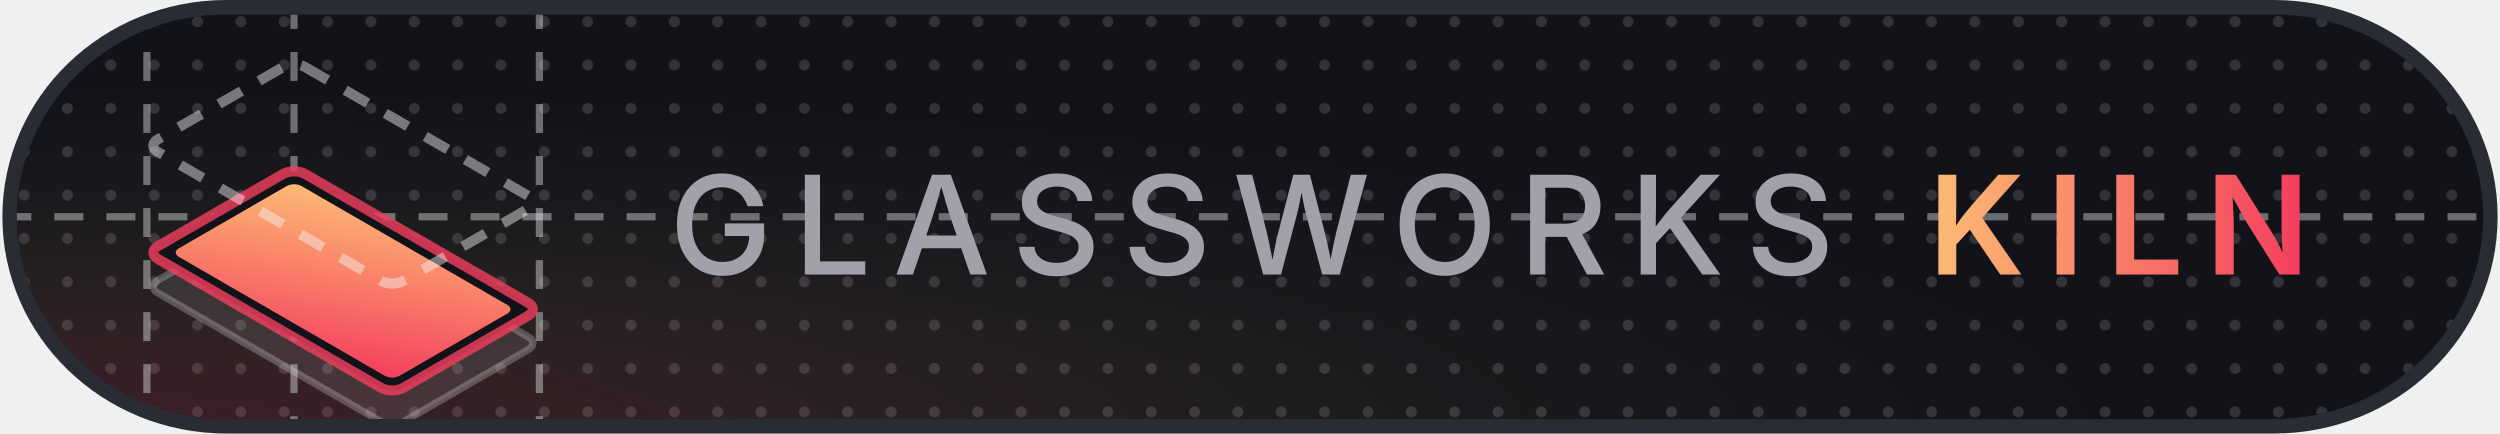
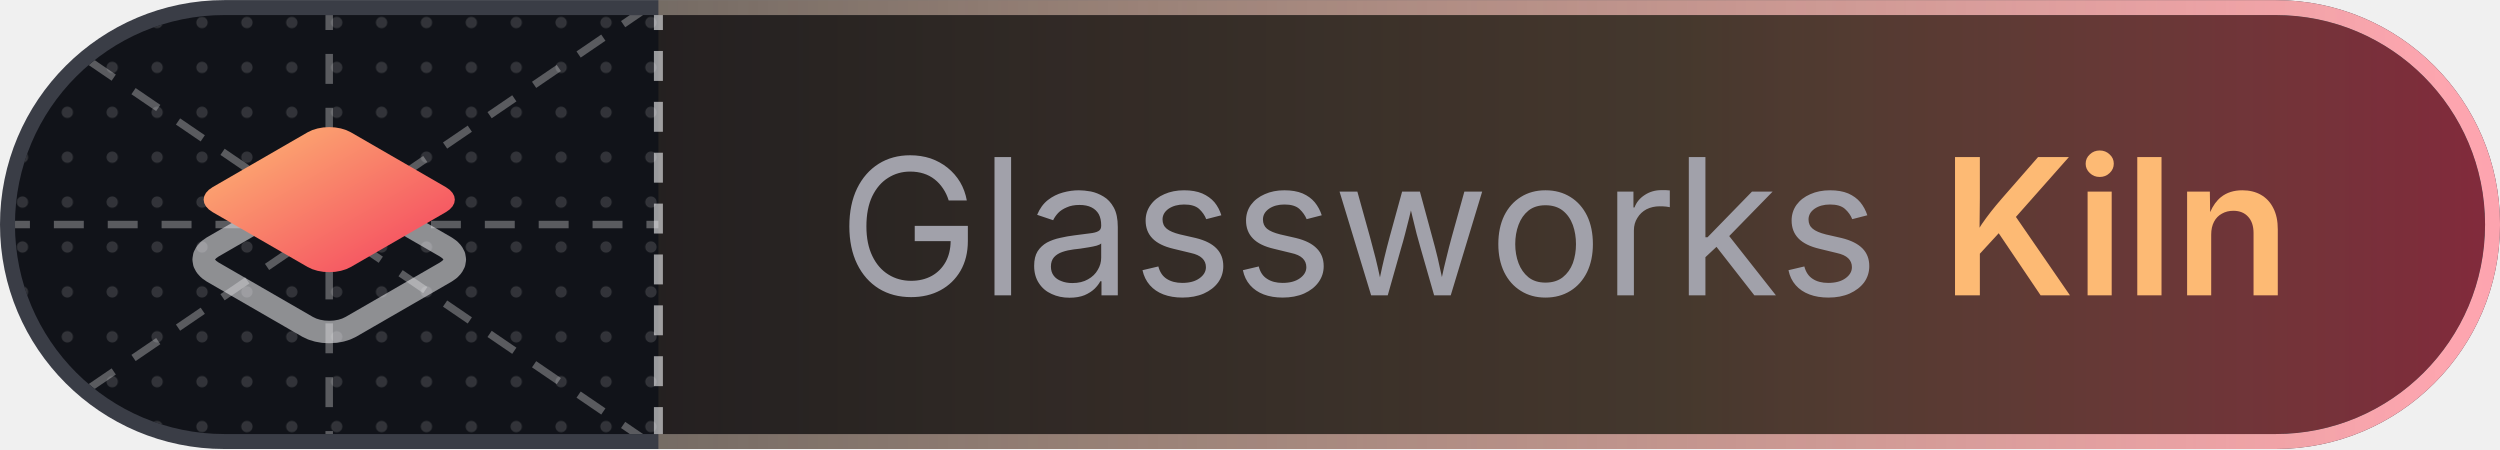
- <svg xmlns="http://www.w3.org/2000/svg" role="img" aria-label="Glassworks Kiln" viewBox="0 0 172.67 30" width="173" height="30">
+ <svg xmlns="http://www.w3.org/2000/svg" role="img" aria-label="Glassworks Kiln" viewBox="0 0 167.07 30" width="167" height="30">
  <defs>
    <linearGradient id="lit" x1="0" y1="0" x2="1" y2="1">
      <stop offset="0" stop-color="#38bdf8" />
      <stop offset="1" stop-color="#a78bfa" />
    </linearGradient>
    <linearGradient id="litH" x1="0" y1="0" x2="1" y2="0">
      <stop offset="0" stop-color="#38bdf8" />
      <stop offset="1" stop-color="#a78bfa" />
    </linearGradient>
    <linearGradient id="ember" x1="0" y1="0" x2="1" y2="1">
      <stop offset="0" stop-color="#fdba74" />
      <stop offset="1" stop-color="#f43f5e" />
    </linearGradient>
    <linearGradient id="emberH" x1="0" y1="0" x2="1" y2="0">
      <stop offset="0" stop-color="#fdba74" />
      <stop offset="1" stop-color="#f43f5e" />
    </linearGradient>
    <pattern id="dot" width="3" height="3" patternUnits="userSpaceOnUse">
      <circle cx="1.5" cy="1.5" r=".38" fill="#ffffff" fill-opacity=".14" />
    </pattern>
    <pattern id="dotL" width="9" height="9" patternUnits="userSpaceOnUse">
      <circle cx="4.5" cy="4.5" r=".9" fill="#ffffff" fill-opacity=".09" />
    </pattern>
    <radialGradient id="haze" cx=".5" cy="0" r=".9">
      <stop offset="0" stop-color="#ffffff" stop-opacity=".06" />
      <stop offset="1" stop-color="#ffffff" stop-opacity="0" />
    </radialGradient>
    <radialGradient id="litHaze" cx=".1" cy=".5" r=".7">
      <stop offset="0" stop-color="#38bdf8" stop-opacity=".22" />
      <stop offset=".6" stop-color="#a78bfa" stop-opacity=".06" />
      <stop offset="1" stop-color="#a78bfa" stop-opacity="0" />
    </radialGradient>
    <radialGradient id="emberHaze" cx=".05" cy="1" r=".8">
      <stop offset="0" stop-color="#f43f5e" stop-opacity=".2" />
      <stop offset=".6" stop-color="#fdba74" stop-opacity=".05" />
      <stop offset="1" stop-color="#fdba74" stop-opacity="0" />
    </radialGradient>
    <filter id="softL" x="-50%" y="-50%" width="200%" height="200%">
      <feGaussianBlur stdDeviation="8" />
    </filter>
  </defs>
+   <defs>
+     <linearGradient id="sweep" gradientUnits="userSpaceOnUse" x1="44" y1="0" x2="167.072" y2="0">
+       <stop offset="0" stop-color="#fdba74" stop-opacity="0.08" />
+       <stop offset=".55" stop-color="#fdba74" stop-opacity="0.22" />
+       <stop offset="1" stop-color="#f43f5e" stop-opacity="0.5" />
+     </linearGradient>
+     <linearGradient id="rim" gradientUnits="userSpaceOnUse" x1="44" y1="0" x2="167.072" y2="0">
+       <stop offset="0" stop-color="#fed7aa" />
+       <stop offset="1" stop-color="#fda4af" />
+     </linearGradient>
+     <linearGradient id="ramp" gradientUnits="userSpaceOnUse" x1="44" y1="0" x2="163.072" y2="0">
+       <stop offset="0" stop-color="#fff" stop-opacity=".3" />
+       <stop offset="1" stop-color="#fff" />
+     </linearGradient>
+     <mask id="lit-edge" maskUnits="userSpaceOnUse" x="44" y="0" width="123.072" height="30">
+       <rect x="44" width="123.072" height="30" fill="url(#ramp)" />
+     </mask>
+   </defs>
  <clipPath id="clip">
-     <rect x="1" y="1" width="170.67" height="28" rx="14.5" />
+     <rect x="1" y="1" width="165.072" height="28" rx="14" />
  </clipPath>
-   <rect x=".5" y=".5" width="171.67" height="29" rx="15" fill="#111319" />
+   <rect x=".5" y=".5" width="166.072" height="29" rx="14.5" fill="#111319" />
  <g clip-path="url(#clip)">
-     <rect width="172.67" height="30" fill="url(#dot)" />
-     <rect width="172.67" height="30" fill="url(#emberHaze)" />
-     <path d="M10.00 0V30M20.18 0V30M37.16 0V30" stroke="#f4f4f5" stroke-opacity="0.4" stroke-width="0.5" stroke-dasharray="2 1.6" fill="none" />
-     <path d="M0 15H172.67" stroke="#f4f4f5" stroke-opacity="0.4" stroke-width="0.5" stroke-dasharray="2 1.6" fill="none" />
-     <g transform="matrix(0.08487049 0.049 -0.08487049 0.049 20.18446 13.952)">
-       <rect x="0" y="0" width="200" height="120" rx="9" fill="#f4f4f5" fill-opacity=".1" stroke="#f4f4f5" stroke-opacity=".25" stroke-width=".5" vector-effect="non-scaling-stroke" />
-     </g>
-     <g transform="matrix(0.08487049 0.049 -0.08487049 0.049 20.18446 11.6)">
-       <rect x="0" y="0" width="200" height="120" rx="9" fill="#111319" stroke="#f43f5e" stroke-opacity="0.8" stroke-width=".7" vector-effect="non-scaling-stroke" />
-       <rect x="10" y="10" width="180" height="100" rx="6" fill="url(#ember)" vector-effect="non-scaling-stroke" />
-     </g>
-     <g transform="matrix(0.08487049 0.049 -0.08487049 0.049 20.18446 4.2)">
-       <rect x="0" y="0" width="200" height="120" rx="9" fill="none" stroke="#f4f4f5" stroke-opacity="0.45" stroke-width=".7" stroke-dasharray="1.8 1.4" vector-effect="non-scaling-stroke" />
-     </g>
-     <path d="M49.83 19.09L49.83 19.09Q48.89 19.09 48.18 18.66Q47.48 18.23 47.08 17.43Q46.68 16.64 46.68 15.55L46.68 15.55Q46.68 14.44 47.08 13.65Q47.49 12.85 48.19 12.42Q48.89 12.00 49.78 12.00L49.78 12.00Q50.34 12.00 50.82 12.16Q51.31 12.32 51.69 12.63Q52.07 12.93 52.32 13.35Q52.57 13.77 52.65 14.27L52.65 14.27L51.57 14.27Q51.47 13.97 51.31 13.73Q51.15 13.48 50.92 13.31Q50.70 13.14 50.41 13.05Q50.13 12.96 49.79 12.96L49.79 12.96Q49.21 12.96 48.74 13.26Q48.27 13.55 48.00 14.13Q47.73 14.71 47.73 15.54Q47.73 16.38 48.00 16.95Q48.27 17.53 48.75 17.83Q49.22 18.13 49.83 18.13L49.83 18.13Q50.39 18.13 50.80 17.90Q51.22 17.68 51.45 17.26L51.45 17.26Q51.67 16.87 51.68 16.33L51.68 16.33L49.99 16.33L49.99 15.46L52.71 15.46L52.71 16.25Q52.71 17.12 52.34 17.76Q51.97 18.40 51.32 18.74Q50.67 19.09 49.83 19.09ZM59.71 19.00L55.53 19.00L55.53 12.09L56.58 12.09L56.58 18.09L59.71 18.09L59.71 19.00ZM63.01 19.00L61.87 19.00L64.33 12.09L65.63 12.09L68.13 19.00L66.98 19.00L66.35 17.18L63.63 17.18L63.01 19.00ZM63.93 16.30L66.04 16.30L65.64 15.15Q65.48 14.69 65.30 14.05L65.30 14.05Q65.15 13.56 64.97 12.92L64.97 12.92Q64.80 13.57 64.65 14.06L64.65 14.06Q64.46 14.71 64.32 15.15L64.32 15.15L63.93 16.30ZM72.95 19.12L72.95 19.12Q72.18 19.12 71.61 18.87Q71.04 18.62 70.71 18.17Q70.39 17.71 70.36 17.08L70.36 17.08L71.42 17.08Q71.45 17.46 71.66 17.70Q71.88 17.95 72.21 18.07Q72.55 18.19 72.95 18.19L72.95 18.19Q73.39 18.19 73.73 18.05Q74.07 17.91 74.27 17.66Q74.47 17.41 74.47 17.07L74.47 17.07Q74.47 16.77 74.29 16.58Q74.12 16.39 73.83 16.26Q73.53 16.13 73.16 16.04L73.16 16.04L72.35 15.81Q71.50 15.59 71.02 15.14Q70.55 14.70 70.55 13.99L70.55 13.99Q70.55 13.39 70.87 12.94Q71.19 12.49 71.75 12.24Q72.30 12.00 73.00 12.00L73.00 12.00Q73.71 12.00 74.25 12.24Q74.79 12.49 75.10 12.92Q75.41 13.35 75.42 13.91L75.42 13.91L74.39 13.91Q74.34 13.43 73.95 13.17Q73.56 12.91 72.98 12.91L72.98 12.91Q72.56 12.91 72.25 13.04Q71.94 13.17 71.77 13.40Q71.60 13.63 71.60 13.93L71.60 13.93Q71.60 14.25 71.80 14.46Q72.01 14.66 72.30 14.78Q72.59 14.89 72.85 14.96L72.85 14.96L73.52 15.14Q73.85 15.22 74.20 15.37Q74.55 15.51 74.85 15.73Q75.15 15.96 75.33 16.29Q75.51 16.62 75.51 17.09L75.51 17.09Q75.51 17.67 75.21 18.13Q74.91 18.59 74.34 18.85Q73.76 19.12 72.95 19.12ZM80.59 19.12L80.59 19.12Q79.81 19.12 79.24 18.87Q78.67 18.62 78.35 18.17Q78.03 17.71 78.00 17.08L78.00 17.08L79.06 17.08Q79.09 17.46 79.30 17.70Q79.51 17.95 79.85 18.07Q80.19 18.19 80.58 18.19L80.58 18.19Q81.03 18.19 81.37 18.05Q81.71 17.91 81.91 17.66Q82.11 17.41 82.11 17.07L82.11 17.07Q82.11 16.77 81.93 16.58Q81.76 16.39 81.46 16.26Q81.17 16.13 80.79 16.04L80.79 16.04L79.99 15.81Q79.14 15.59 78.66 15.14Q78.19 14.70 78.19 13.99L78.19 13.99Q78.19 13.39 78.51 12.94Q78.83 12.49 79.39 12.24Q79.94 12.00 80.64 12.00L80.64 12.00Q81.35 12.00 81.89 12.24Q82.43 12.49 82.73 12.92Q83.04 13.35 83.06 13.91L83.06 13.91L82.03 13.91Q81.98 13.43 81.59 13.17Q81.20 12.91 80.61 12.91L80.61 12.91Q80.19 12.91 79.89 13.04Q79.58 13.17 79.41 13.40Q79.24 13.63 79.24 13.93L79.24 13.93Q79.24 14.25 79.44 14.46Q79.64 14.66 79.93 14.78Q80.22 14.89 80.49 14.96L80.49 14.96L81.16 15.14Q81.49 15.22 81.84 15.37Q82.19 15.51 82.49 15.73Q82.78 15.96 82.97 16.29Q83.15 16.62 83.15 17.09L83.15 17.09Q83.15 17.67 82.85 18.13Q82.55 18.59 81.97 18.85Q81.40 19.12 80.59 19.12ZM88.48 19.00L87.25 19.00L85.38 12.09L86.49 12.09L87.49 16.05Q87.58 16.42 87.66 16.81Q87.74 17.20 87.82 17.61L87.82 17.61Q87.85 17.79 87.88 17.98L87.88 17.98Q87.92 17.79 87.96 17.61L87.96 17.61Q88.04 17.20 88.12 16.81Q88.20 16.42 88.30 16.05L88.30 16.05L89.33 12.09L90.48 12.09L91.50 16.05Q91.60 16.42 91.68 16.81Q91.77 17.20 91.85 17.61L91.85 17.61Q91.88 17.79 91.92 17.97L91.92 17.97L91.98 17.61Q92.06 17.20 92.14 16.81Q92.23 16.42 92.31 16.05L92.31 16.05L93.31 12.09L94.43 12.09L92.55 19.00L91.33 19.00L90.23 14.90Q90.10 14.42 90.00 13.86L90.00 13.86Q89.95 13.59 89.90 13.31L89.90 13.31Q89.85 13.57 89.81 13.81L89.81 13.81Q89.71 14.37 89.57 14.90L89.57 14.90L88.48 19.00ZM99.82 19.09L99.82 19.09Q98.92 19.09 98.21 18.67Q97.50 18.24 97.10 17.45Q96.69 16.65 96.69 15.55L96.69 15.55Q96.69 14.44 97.10 13.64Q97.50 12.85 98.21 12.42Q98.92 12.00 99.82 12.00L99.82 12.00Q100.71 12.00 101.41 12.42Q102.12 12.85 102.52 13.64Q102.93 14.44 102.93 15.55L102.93 15.55Q102.93 16.65 102.52 17.45Q102.12 18.24 101.41 18.67Q100.71 19.09 99.82 19.09ZM99.82 18.13L99.82 18.13Q100.40 18.13 100.87 17.83Q101.34 17.54 101.61 16.96Q101.88 16.38 101.88 15.55L101.88 15.55Q101.88 14.70 101.61 14.13Q101.34 13.55 100.87 13.26Q100.40 12.96 99.82 12.96L99.82 12.96Q99.22 12.96 98.75 13.26Q98.28 13.55 98.01 14.13Q97.74 14.71 97.74 15.55L97.74 15.55Q97.74 16.38 98.01 16.96Q98.28 17.53 98.75 17.83Q99.22 18.13 99.82 18.13ZM106.77 19.00L105.72 19.00L105.72 12.09L108.19 12.09Q108.99 12.09 109.53 12.36Q110.06 12.64 110.32 13.13Q110.59 13.62 110.59 14.26L110.59 14.26Q110.59 14.90 110.32 15.38Q110.05 15.86 109.52 16.12L109.52 16.12Q109.43 16.17 109.33 16.21L109.33 16.21L110.85 19.00L109.65 19.00L108.25 16.39Q108.22 16.39 108.18 16.39L108.18 16.39L106.77 16.39L106.77 19.00ZM106.77 12.99L106.77 15.48L108.08 15.48Q108.59 15.48 108.91 15.34Q109.22 15.19 109.37 14.92Q109.52 14.64 109.52 14.26L109.52 14.26Q109.52 13.87 109.37 13.59Q109.22 13.30 108.90 13.15Q108.59 12.99 108.07 12.99L108.07 12.99L106.77 12.99ZM114.43 19.00L113.37 19.00L113.37 12.09L114.43 12.09L114.43 14.30L114.41 15.68Q114.50 15.56 114.58 15.45L114.58 15.45Q114.80 15.15 115.05 14.85Q115.29 14.55 115.57 14.24L115.57 14.24L117.51 12.09L118.86 12.09L116.14 15.08L118.88 19.00L117.63 19.00L115.40 15.79L114.43 16.83L114.43 19.00ZM123.72 19.12L123.72 19.12Q122.95 19.12 122.38 18.87Q121.81 18.62 121.49 18.17Q121.16 17.71 121.13 17.08L121.13 17.08L122.19 17.08Q122.22 17.46 122.44 17.70Q122.65 17.95 122.99 18.07Q123.32 18.19 123.72 18.19L123.72 18.19Q124.16 18.19 124.50 18.05Q124.84 17.91 125.04 17.66Q125.24 17.41 125.24 17.07L125.24 17.07Q125.24 16.77 125.07 16.58Q124.89 16.39 124.60 16.26Q124.30 16.13 123.93 16.04L123.93 16.04L123.12 15.81Q122.27 15.59 121.80 15.14Q121.32 14.70 121.32 13.99L121.32 13.99Q121.32 13.39 121.64 12.94Q121.97 12.49 122.52 12.24Q123.07 12.00 123.77 12.00L123.77 12.00Q124.48 12.00 125.02 12.24Q125.56 12.49 125.87 12.92Q126.18 13.35 126.19 13.91L126.19 13.91L125.16 13.91Q125.11 13.43 124.72 13.17Q124.34 12.91 123.75 12.91L123.75 12.91Q123.33 12.91 123.02 13.04Q122.71 13.17 122.54 13.40Q122.37 13.63 122.37 13.93L122.37 13.93Q122.37 14.25 122.58 14.46Q122.78 14.66 123.07 14.78Q123.36 14.89 123.62 14.96L123.62 14.96L124.29 15.14Q124.62 15.22 124.97 15.37Q125.32 15.51 125.62 15.73Q125.92 15.96 126.10 16.29Q126.28 16.62 126.28 17.09L126.28 17.09Q126.28 17.67 125.98 18.13Q125.68 18.59 125.11 18.85Q124.54 19.12 123.72 19.12Z" fill="#a1a1aa" />
-     <path d="M135.21 19.00L133.97 19.00L133.97 12.09L135.21 12.09L135.21 14.14L135.19 15.62Q135.25 15.53 135.31 15.44L135.31 15.44Q135.52 15.13 135.76 14.82Q136.01 14.51 136.31 14.16L136.31 14.16L138.12 12.09L139.66 12.09L137.01 15.08L139.71 19.00L138.25 19.00L136.15 15.90L135.21 16.92L135.21 19.00ZM142.15 12.09L143.39 12.09L143.39 19.00L142.15 19.00L142.15 12.09ZM150.57 19.00L146.28 19.00L146.28 12.09L147.52 12.09L147.52 17.96L150.57 17.96L150.57 19.00ZM154.41 19.00L153.15 19.00L153.15 12.09L154.55 12.09L156.94 15.90Q157.09 16.13 157.26 16.43Q157.42 16.73 157.61 17.10L157.61 17.10Q157.70 17.29 157.79 17.50L157.79 17.50Q157.78 17.31 157.77 17.12L157.77 17.12Q157.74 16.71 157.73 16.34Q157.72 15.97 157.72 15.72L157.72 15.72L157.72 12.09L158.97 12.09L158.97 19.00L157.57 19.00L155.41 15.57Q155.21 15.24 155.03 14.92Q154.85 14.60 154.64 14.20L154.64 14.20Q154.50 13.93 154.33 13.61L154.33 13.61Q154.34 13.90 154.36 14.18L154.36 14.18Q154.38 14.64 154.40 14.99Q154.41 15.35 154.41 15.57L154.41 15.57L154.41 19.00Z" fill="url(#emberH)" />
+     <rect width="44" height="30" fill="url(#dot)" />
+     <path d="M0 0L44 30M0 30L44 0M22 0V30M0 15H44" stroke="#f4f4f5" stroke-opacity="0.32" stroke-width="0.5" stroke-dasharray="2 1.6" fill="none" />
+     <rect x="44" width="123.072" height="30" fill="url(#sweep)" />
  </g>
-   <rect x=".5" y=".5" width="171.67" height="29" rx="15" fill="none" stroke="#2a2c33" />
+   <path d="M44 0V30" stroke="#f4f4f5" stroke-opacity="0.6" stroke-width="0.6" stroke-dasharray="2 1.4" fill="none" />
+   <rect x=".5" y=".5" width="166.072" height="29" rx="14.5" fill="none" stroke="#3a3d46" />
+   <rect x=".5" y=".5" width="166.072" height="29" rx="14.5" fill="none" stroke="url(#rim)" mask="url(#lit-edge)" />
+   <g transform="translate(12 5) scale(0.1667)">
+     <path d="M106.77 69.00L108.29 70.07L109.42 71.29L110.12 72.62L110.35 74.00L110.12 75.38L109.42 76.71L108.29 77.93L106.77 79.00L68.66 101.00L66.80 101.88L64.69 102.53L62.39 102.94L60.00 103.07L57.61 102.94L55.31 102.53L53.20 101.88L51.34 101.00L13.23 79.00L11.71 77.93L10.58 76.71L9.88 75.38L9.65 74.00L9.88 72.62L10.58 71.29L11.71 70.07L13.23 69.00L51.34 47.00L53.20 46.12L55.31 45.47L57.61 45.06L60.00 44.93L62.39 45.06L64.69 45.47L66.80 46.12L68.66 47.00Z" fill="none" stroke="#f4f4f5" stroke-opacity="0.55" stroke-width="9" stroke-linejoin="round" />
+     <path d="M106.77 45.00L108.29 46.07L109.42 47.29L110.12 48.62L110.35 50.00L110.12 51.38L109.42 52.71L108.29 53.93L106.77 55.00L68.66 77.00L66.80 77.88L64.69 78.53L62.39 78.94L60.00 79.07L57.61 78.94L55.31 78.53L53.20 77.88L51.34 77.00L13.23 55.00L11.71 53.93L10.58 52.71L9.88 51.38L9.65 50.00L9.88 48.62L10.58 47.29L11.71 46.07L13.23 45.00L51.34 23.00L53.20 22.12L55.31 21.47L57.61 21.06L60.00 20.93L62.39 21.06L64.69 21.47L66.80 22.12L68.66 23.00Z" fill="url(#ember)" />
+   </g>
+   <path d="M60.89 19.85L60.89 19.85Q59.66 19.85 58.73 19.28Q57.80 18.70 57.28 17.64Q56.76 16.57 56.76 15.12L56.76 15.12Q56.76 13.65 57.28 12.58Q57.80 11.52 58.72 10.94Q59.63 10.37 60.82 10.37L60.82 10.37Q61.55 10.37 62.19 10.58Q62.82 10.80 63.32 11.20Q63.83 11.61 64.16 12.16Q64.49 12.72 64.61 13.39L64.61 13.39L63.40 13.39Q63.26 12.94 63.02 12.59Q62.78 12.23 62.46 11.98Q62.13 11.72 61.72 11.59Q61.31 11.46 60.82 11.46L60.82 11.46Q60.01 11.46 59.35 11.88Q58.69 12.29 58.29 13.11Q57.90 13.93 57.90 15.12L57.90 15.12Q57.90 16.29 58.30 17.11Q58.69 17.92 59.37 18.34Q60.04 18.76 60.89 18.76L60.89 18.76Q61.67 18.76 62.27 18.43Q62.86 18.10 63.20 17.49L63.20 17.49Q63.52 16.90 63.53 16.11L63.53 16.11L61.13 16.11L61.13 15.09L64.68 15.09L64.68 16.10Q64.68 17.24 64.19 18.09Q63.70 18.93 62.85 19.39Q62.00 19.85 60.89 19.85ZM66.46 10.49L67.57 10.49L67.57 19.73L66.46 19.73L66.46 10.49ZM71.47 19.89L71.47 19.89Q70.81 19.89 70.28 19.64Q69.74 19.40 69.43 18.92Q69.11 18.44 69.11 17.76L69.11 17.76Q69.11 17.16 69.34 16.79Q69.58 16.42 69.97 16.20Q70.37 15.99 70.85 15.89Q71.32 15.78 71.81 15.72L71.81 15.72Q72.43 15.64 72.82 15.59Q73.21 15.55 73.40 15.44Q73.59 15.34 73.59 15.09L73.59 15.09L73.59 15.05Q73.59 14.61 73.43 14.31Q73.26 14.01 72.94 13.85Q72.62 13.69 72.14 13.69L72.14 13.69Q71.64 13.69 71.29 13.85Q70.93 14.00 70.71 14.23Q70.49 14.47 70.38 14.71L70.38 14.71L69.31 14.35Q69.57 13.72 70.03 13.36Q70.48 13.01 71.03 12.86Q71.57 12.71 72.10 12.71L72.10 12.71Q72.45 12.71 72.90 12.79Q73.34 12.88 73.75 13.13Q74.16 13.37 74.43 13.86Q74.70 14.35 74.70 15.16L74.70 15.16L74.70 19.73L73.61 19.73L73.61 18.79L73.53 18.79Q73.41 19.03 73.15 19.29Q72.89 19.54 72.48 19.72Q72.06 19.89 71.47 19.89ZM71.66 18.91L71.66 18.91Q72.28 18.91 72.71 18.66Q73.14 18.42 73.36 18.03Q73.59 17.65 73.59 17.22L73.59 17.22L73.59 16.26Q73.52 16.34 73.29 16.41Q73.06 16.47 72.76 16.52Q72.47 16.57 72.19 16.61Q71.92 16.64 71.76 16.66L71.76 16.66Q71.35 16.71 71.00 16.83Q70.65 16.95 70.44 17.18Q70.23 17.42 70.23 17.81L70.23 17.81Q70.23 18.17 70.42 18.42Q70.60 18.66 70.93 18.78Q71.25 18.91 71.66 18.91ZM79.02 19.88L79.02 19.88Q78.31 19.88 77.75 19.67Q77.20 19.46 76.84 19.05Q76.48 18.64 76.35 18.05L76.35 18.05L77.41 17.80Q77.56 18.37 77.97 18.63Q78.39 18.90 79.01 18.90L79.01 18.90Q79.73 18.90 80.16 18.59Q80.59 18.28 80.59 17.85L80.59 17.85Q80.59 17.49 80.34 17.25Q80.09 17.01 79.58 16.90L79.58 16.90L78.42 16.62Q77.48 16.40 77.02 15.93Q76.56 15.46 76.56 14.73L76.56 14.73Q76.56 14.14 76.90 13.68Q77.23 13.22 77.81 12.97Q78.39 12.71 79.13 12.71L79.13 12.71Q79.84 12.71 80.34 12.92Q80.84 13.14 81.16 13.51Q81.47 13.89 81.62 14.38L81.62 14.38L80.61 14.64Q80.47 14.27 80.14 13.96Q79.81 13.66 79.14 13.66L79.14 13.66Q78.52 13.66 78.10 13.94Q77.69 14.23 77.69 14.66L77.69 14.66Q77.69 15.05 77.97 15.28Q78.25 15.51 78.86 15.66L78.86 15.66L79.91 15.90Q80.85 16.13 81.30 16.60Q81.75 17.06 81.75 17.78L81.75 17.78Q81.75 18.38 81.41 18.86Q81.07 19.33 80.45 19.61Q79.83 19.88 79.02 19.88ZM85.72 19.88L85.72 19.88Q85.01 19.88 84.45 19.67Q83.90 19.46 83.54 19.05Q83.18 18.64 83.06 18.05L83.06 18.05L84.12 17.80Q84.26 18.37 84.68 18.63Q85.09 18.90 85.71 18.90L85.71 18.90Q86.44 18.90 86.87 18.59Q87.30 18.28 87.30 17.85L87.30 17.85Q87.30 17.49 87.05 17.25Q86.80 17.01 86.28 16.90L86.28 16.90L85.13 16.62Q84.18 16.40 83.73 15.93Q83.27 15.46 83.27 14.73L83.27 14.73Q83.27 14.14 83.60 13.68Q83.94 13.22 84.52 12.97Q85.10 12.71 85.83 12.71L85.83 12.71Q86.55 12.71 87.05 12.92Q87.55 13.14 87.86 13.51Q88.17 13.89 88.33 14.38L88.33 14.38L87.32 14.64Q87.17 14.27 86.84 13.96Q86.51 13.66 85.84 13.66L85.84 13.66Q85.22 13.66 84.81 13.94Q84.40 14.23 84.40 14.66L84.40 14.66Q84.40 15.05 84.67 15.28Q84.95 15.51 85.56 15.66L85.56 15.66L86.61 15.90Q87.55 16.13 88.00 16.60Q88.46 17.06 88.46 17.78L88.46 17.78Q88.46 18.38 88.11 18.86Q87.77 19.33 87.15 19.61Q86.53 19.88 85.72 19.88ZM92.74 19.73L91.63 19.73L89.52 12.80L90.71 12.80L91.55 15.82Q91.72 16.44 91.92 17.22L91.92 17.22Q92.07 17.82 92.22 18.53L92.22 18.53Q92.36 17.85 92.50 17.27L92.50 17.27Q92.69 16.48 92.87 15.82L92.87 15.82L93.70 12.80L94.89 12.80L95.71 15.82Q95.89 16.46 96.08 17.24L96.08 17.24Q96.21 17.83 96.36 18.51L96.36 18.51Q96.50 17.84 96.65 17.26L96.65 17.26Q96.84 16.47 97.02 15.82L97.02 15.82L97.86 12.80L99.05 12.80L96.95 19.73L95.84 19.73L94.94 16.59Q94.80 16.11 94.67 15.62Q94.54 15.12 94.42 14.60L94.42 14.60Q94.35 14.33 94.29 14.06L94.29 14.06Q94.22 14.33 94.16 14.60L94.16 14.60Q94.03 15.12 93.90 15.62Q93.77 16.13 93.63 16.59L93.63 16.59L92.74 19.73ZM103.28 19.88L103.28 19.88Q102.34 19.88 101.63 19.43Q100.92 18.99 100.52 18.18Q100.13 17.37 100.13 16.31L100.13 16.31Q100.13 15.22 100.52 14.41Q100.92 13.60 101.63 13.16Q102.34 12.71 103.28 12.71L103.28 12.71Q104.23 12.71 104.95 13.16Q105.66 13.60 106.06 14.41Q106.45 15.22 106.45 16.31L106.45 16.31Q106.45 17.37 106.06 18.18Q105.66 18.99 104.95 19.43Q104.23 19.88 103.28 19.88ZM103.28 18.88L103.28 18.88Q103.98 18.88 104.44 18.52Q104.89 18.16 105.11 17.58Q105.32 16.99 105.32 16.31L105.32 16.31Q105.32 15.62 105.11 15.03Q104.89 14.43 104.44 14.07Q103.98 13.71 103.28 13.71L103.28 13.71Q102.59 13.71 102.14 14.07Q101.70 14.43 101.48 15.02Q101.26 15.61 101.26 16.31L101.26 16.31Q101.26 16.99 101.48 17.58Q101.70 18.16 102.14 18.52Q102.59 18.88 103.28 18.88ZM109.19 19.73L108.08 19.73L108.08 12.80L109.16 12.80L109.16 13.86L109.23 13.86Q109.42 13.34 109.92 13.02Q110.41 12.70 111.03 12.70L111.03 12.70Q111.15 12.70 111.32 12.70Q111.49 12.71 111.59 12.72L111.59 12.72L111.59 13.84Q111.54 13.83 111.35 13.80Q111.15 13.78 110.92 13.78L110.92 13.78Q110.43 13.78 110.03 13.98Q109.64 14.19 109.42 14.56Q109.19 14.92 109.19 15.39L109.19 15.39L109.19 19.73ZM113.97 19.73L112.86 19.73L112.86 10.49L113.97 10.49L113.97 15.85L114.11 15.85L117.08 12.80L118.46 12.80L115.56 15.77L118.68 19.73L117.24 19.73L114.71 16.49L113.97 17.18L113.97 19.73ZM122.19 19.88L122.19 19.88Q121.47 19.88 120.92 19.67Q120.36 19.46 120.00 19.05Q119.64 18.64 119.52 18.05L119.52 18.05L120.58 17.80Q120.73 18.37 121.14 18.63Q121.55 18.90 122.17 18.90L122.17 18.90Q122.90 18.90 123.33 18.59Q123.76 18.28 123.76 17.85L123.76 17.85Q123.76 17.49 123.51 17.25Q123.26 17.01 122.74 16.90L122.74 16.90L121.59 16.62Q120.65 16.40 120.19 15.93Q119.73 15.46 119.73 14.73L119.73 14.73Q119.73 14.14 120.06 13.68Q120.40 13.22 120.98 12.97Q121.56 12.71 122.30 12.71L122.30 12.71Q123.01 12.71 123.51 12.92Q124.01 13.14 124.32 13.51Q124.63 13.89 124.79 14.38L124.79 14.38L123.78 14.64Q123.64 14.27 123.30 13.96Q122.97 13.66 122.30 13.66L122.30 13.66Q121.68 13.66 121.27 13.94Q120.86 14.23 120.86 14.66L120.86 14.66Q120.86 15.05 121.14 15.28Q121.42 15.51 122.02 15.66L122.02 15.66L123.07 15.90Q124.01 16.13 124.47 16.60Q124.92 17.06 124.92 17.78L124.92 17.78Q124.92 18.38 124.58 18.86Q124.23 19.33 123.61 19.61Q123.00 19.88 122.19 19.88Z" fill="#a1a1aa" />
+   <path d="M132.31 19.73L130.65 19.73L130.65 10.49L132.31 10.49L132.31 13.23L132.29 15.21Q132.36 15.09 132.44 14.97L132.44 14.97Q132.73 14.55 133.05 14.14Q133.38 13.72 133.78 13.26L133.78 13.26L136.20 10.49L138.26 10.49L134.72 14.49L138.33 19.73L136.37 19.73L133.57 15.58L132.31 16.95L132.31 19.73ZM141.12 19.73L139.51 19.73L139.51 12.80L141.12 12.80L141.12 19.73ZM140.32 11.82L140.32 11.82Q139.93 11.82 139.66 11.56Q139.38 11.30 139.38 10.94L139.38 10.94Q139.38 10.56 139.66 10.31Q139.93 10.05 140.32 10.05L140.32 10.05Q140.71 10.05 140.98 10.31Q141.26 10.56 141.26 10.93L141.26 10.93Q141.26 11.30 140.98 11.56Q140.71 11.82 140.32 11.82ZM142.83 10.49L144.45 10.49L144.45 19.73L142.83 19.73L142.83 10.49ZM147.77 15.67L147.77 15.67L147.77 19.73L146.16 19.73L146.16 12.80L147.68 12.80L147.70 14.17Q147.98 13.52 148.43 13.16L148.43 13.16Q149.00 12.71 149.85 12.71L149.85 12.71Q150.56 12.71 151.09 13.01Q151.63 13.32 151.92 13.90Q152.22 14.48 152.22 15.32L152.22 15.32L152.22 19.73L150.60 19.73L150.60 15.57Q150.60 14.87 150.24 14.48Q149.88 14.08 149.25 14.08L149.25 14.08Q148.82 14.08 148.49 14.27Q148.15 14.45 147.96 14.81Q147.77 15.17 147.77 15.67Z" fill="#fdba74" />
</svg>
